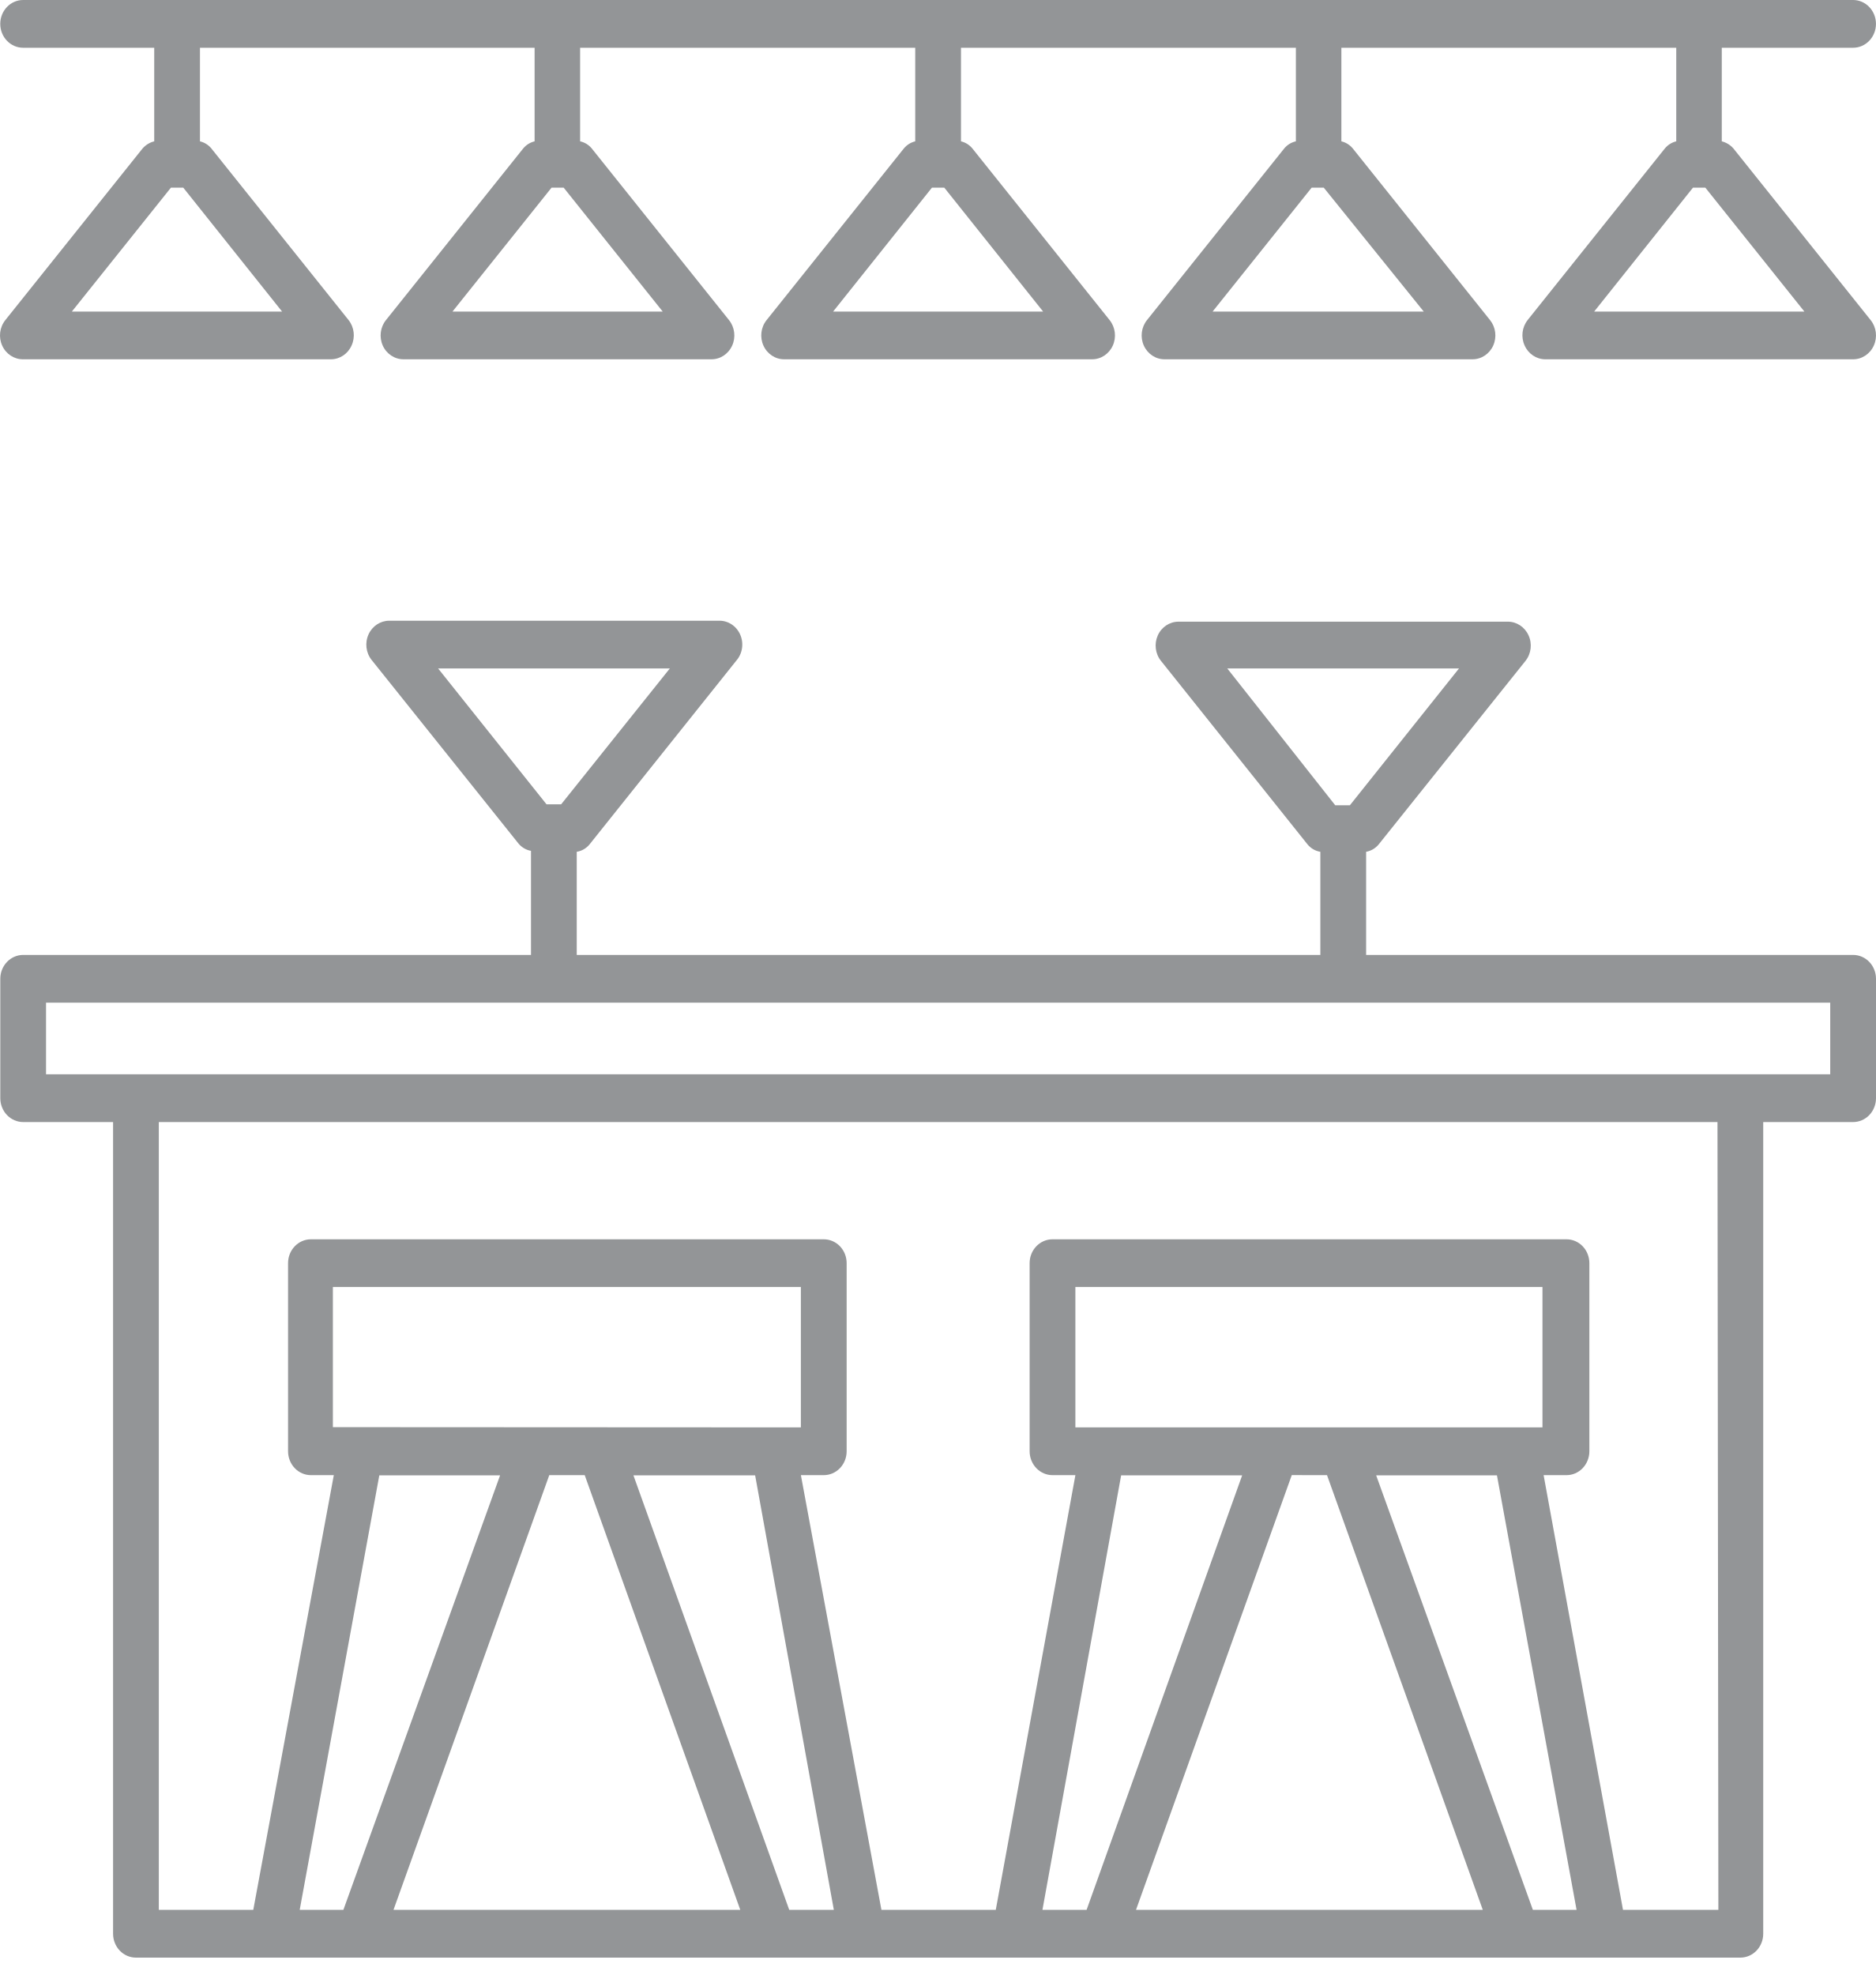
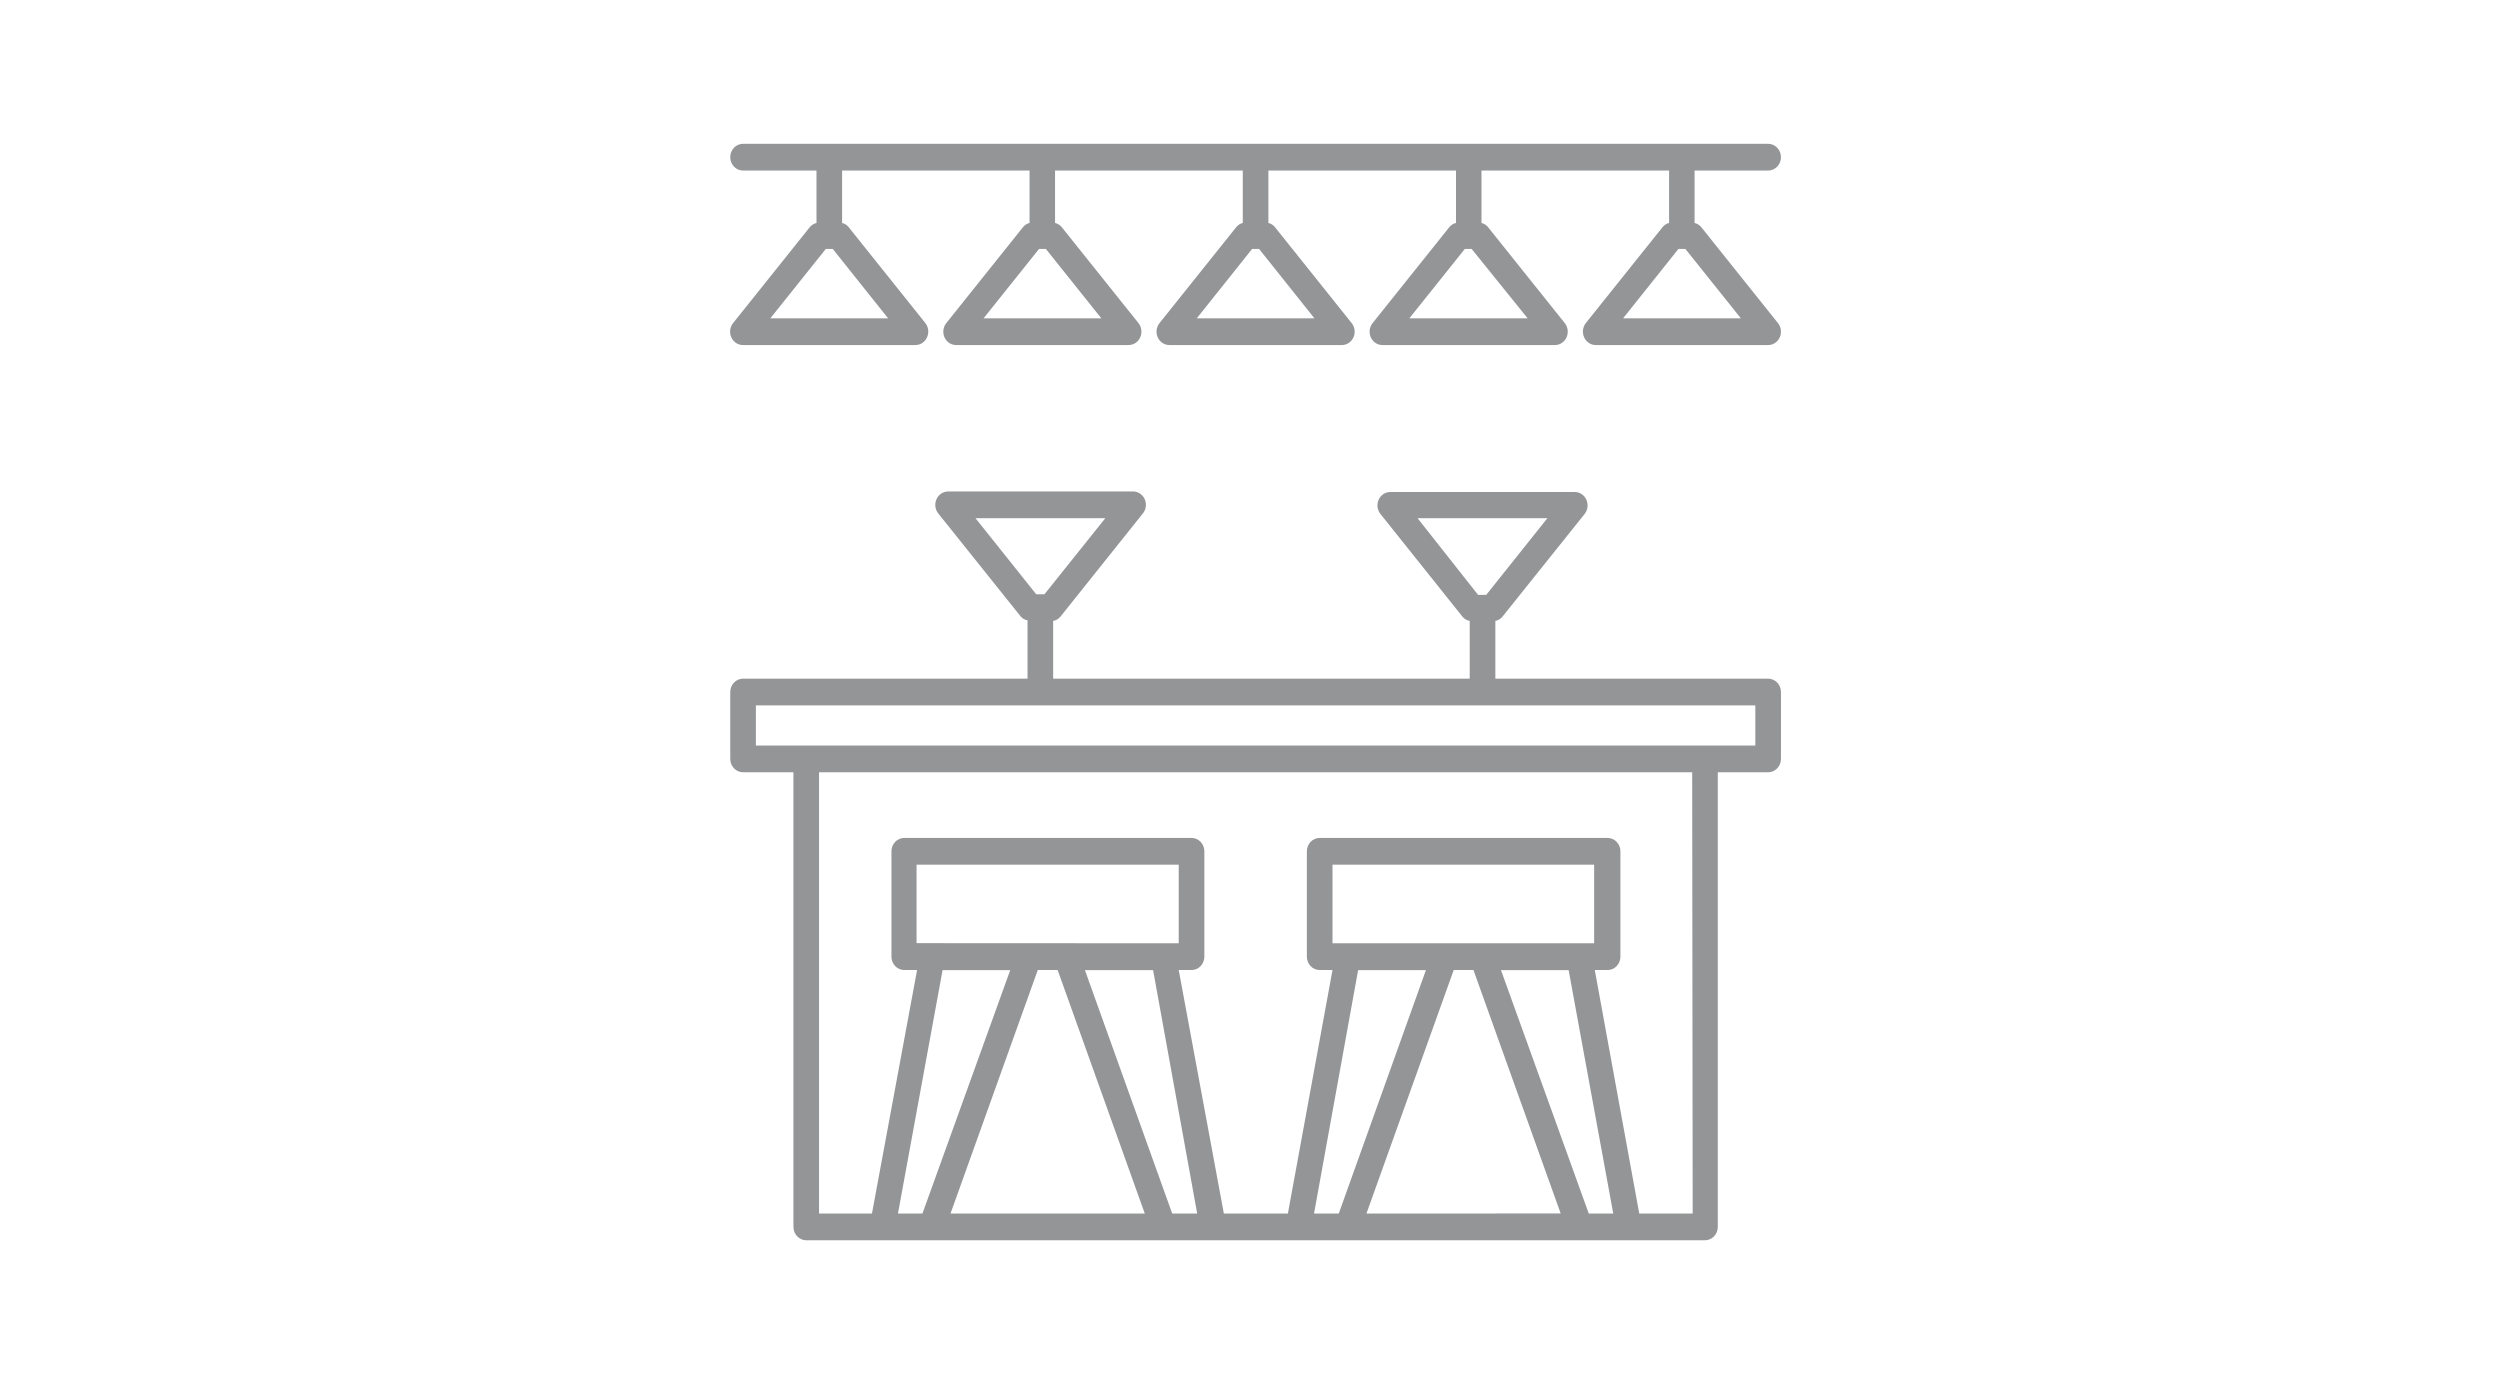
- <svg xmlns="http://www.w3.org/2000/svg" width="95" height="100" viewBox="0 0 95 100" fill="none">
-   <path d="M93.84 48.351H69.18V43.129C69.427 43.086 69.652 42.953 69.816 42.755L77.253 33.46V33.459C77.541 33.096 77.6 32.59 77.403 32.166C77.212 31.747 76.806 31.478 76.361 31.477H59.681C59.231 31.476 58.822 31.747 58.63 32.172C58.44 32.597 58.501 33.099 58.789 33.459L66.213 42.754L66.214 42.755C66.38 42.956 66.61 43.09 66.862 43.129V48.351H29.206V43.129C29.458 43.09 29.688 42.956 29.854 42.755L37.279 33.46V33.459C37.598 33.102 37.679 32.578 37.484 32.133C37.289 31.688 36.856 31.41 36.387 31.429H19.707C19.262 31.43 18.856 31.698 18.664 32.117C18.469 32.542 18.528 33.047 18.815 33.411L26.252 42.706H26.252C26.416 42.905 26.641 43.037 26.889 43.081V48.351H1.174C0.534 48.351 0.015 48.892 0.015 49.56V55.604C0.015 55.924 0.137 56.232 0.354 56.459C0.572 56.685 0.867 56.813 1.174 56.813H5.726V97.911C5.726 98.231 5.848 98.539 6.065 98.766C6.283 98.993 6.577 99.12 6.885 99.12H88.13C88.438 99.12 88.732 98.993 88.95 98.766C89.167 98.539 89.289 98.231 89.289 97.911V56.813H93.841C94.148 56.813 94.443 56.685 94.661 56.459C94.878 56.232 95 55.924 95 55.604V49.56C95 49.239 94.878 48.932 94.661 48.705C94.443 48.478 94.148 48.351 93.841 48.351L93.84 48.351ZM62.149 33.846H73.883L68.358 40.773H67.616L62.149 33.846ZM22.186 33.846H33.92L28.417 40.724H27.675L22.186 33.846ZM17.389 96.701H15.177L19.208 74.702H25.324L17.389 96.701ZM16.857 72.261V65.165H40.556V72.273L16.857 72.261ZM19.927 96.701L27.815 74.691H29.61L37.487 96.701H19.927ZM39.966 96.701L32.077 74.702H38.24L42.225 96.701H39.966ZM55.025 96.701H52.789L56.774 74.702H62.902L55.025 96.701ZM54.457 72.272V65.164H78.11V72.272L54.457 72.272ZM57.527 96.701L65.415 74.689L67.199 74.69L75.087 96.7L57.527 96.701ZM77.624 96.701L69.689 74.702H75.805L79.837 96.701H77.624ZM87.018 96.701H82.188L78.168 74.691H79.327C79.634 74.691 79.929 74.564 80.146 74.337C80.363 74.11 80.485 73.802 80.485 73.482V63.957C80.485 63.636 80.363 63.329 80.146 63.102C79.929 62.876 79.634 62.749 79.327 62.749H53.299C52.659 62.749 52.14 63.289 52.14 63.957V73.482C52.14 73.802 52.262 74.11 52.48 74.337C52.697 74.564 52.992 74.691 53.299 74.691H54.458L50.426 96.701H44.635L40.557 74.691H41.715C42.022 74.691 42.317 74.564 42.535 74.337C42.752 74.11 42.874 73.802 42.874 73.482V63.957C42.874 63.636 42.752 63.329 42.535 63.102C42.317 62.876 42.022 62.749 41.715 62.749H15.746C15.106 62.749 14.587 63.289 14.587 63.957V73.482C14.587 73.802 14.709 74.11 14.926 74.337C15.144 74.564 15.438 74.691 15.746 74.691H16.904L12.826 96.701H8.042V56.812H86.973L87.018 96.701ZM92.682 54.395H2.331V50.769H92.682V54.395Z" fill="#939597" />
-   <path d="M93.84 0H1.172C0.532 0 0.013 0.541 0.013 1.209C0.013 1.877 0.532 2.418 1.172 2.418H7.81V7.157V7.156C7.582 7.212 7.376 7.339 7.218 7.519L0.268 16.21H0.269C-0.021 16.573 -0.082 17.077 0.113 17.503C0.307 17.928 0.72 18.198 1.172 18.192H16.763C17.212 18.189 17.618 17.916 17.805 17.491C17.997 17.07 17.938 16.571 17.655 16.21L10.705 7.519H10.706C10.554 7.336 10.352 7.209 10.126 7.156V2.418H27.072V7.157V7.156C26.847 7.209 26.644 7.336 26.493 7.519L19.543 16.21H19.543C19.256 16.568 19.194 17.067 19.381 17.492C19.571 17.92 19.983 18.193 20.435 18.192H36.027C36.477 18.193 36.886 17.922 37.077 17.497C37.269 17.073 37.206 16.571 36.919 16.21L29.968 7.519C29.815 7.333 29.608 7.206 29.377 7.156V2.418H46.347V7.157V7.156C46.122 7.209 45.919 7.336 45.769 7.519L38.818 16.21C38.53 16.571 38.468 17.073 38.66 17.497C38.85 17.922 39.26 18.193 39.71 18.192H55.301C55.751 18.193 56.161 17.922 56.352 17.497C56.543 17.073 56.481 16.571 56.193 16.21L49.243 7.519C49.093 7.336 48.889 7.209 48.664 7.156V2.418H65.623V7.157V7.156C65.392 7.206 65.184 7.333 65.031 7.519L58.081 16.21H58.081C57.794 16.571 57.731 17.073 57.923 17.497C58.114 17.922 58.523 18.193 58.973 18.192H74.564C75.017 18.193 75.428 17.92 75.618 17.492C75.806 17.067 75.743 16.568 75.457 16.21L68.506 7.519C68.356 7.336 68.152 7.209 67.927 7.156V2.418H84.885V7.157V7.156C84.659 7.209 84.457 7.336 84.306 7.519L77.355 16.21H77.356C77.073 16.571 77.014 17.07 77.206 17.492C77.393 17.916 77.799 18.189 78.248 18.192H93.839C94.289 18.193 94.698 17.922 94.889 17.497C95.081 17.073 95.019 16.571 94.731 16.21L87.781 7.519C87.624 7.339 87.418 7.213 87.19 7.156V2.418H93.839C94.479 2.418 94.998 1.877 94.998 1.209C94.998 0.541 94.479 0 93.839 0L93.84 0ZM14.284 15.775H3.639L8.655 9.502L9.28 9.501L14.284 15.775ZM33.559 15.775H22.914L27.93 9.502H28.544L33.559 15.775ZM52.823 15.775H42.189L47.193 9.502H47.819L52.823 15.775ZM72.098 15.775H61.406L66.421 9.502H67.035L72.098 15.775ZM91.373 15.775H80.728L85.732 9.501H86.357L91.373 15.775Z" fill="#939597" />
+ <svg xmlns="http://www.w3.org/2000/svg" width="226" height="126" viewBox="0 0 226 126" fill="none">
+   <path d="M159.84 61.351H135.18V56.129C135.427 56.086 135.652 55.953 135.816 55.755L143.253 46.46V46.459C143.541 46.096 143.6 45.59 143.403 45.166C143.212 44.746 142.806 44.478 142.361 44.477H125.681C125.231 44.476 124.822 44.747 124.63 45.172C124.44 45.597 124.501 46.099 124.789 46.459L132.213 55.754L132.214 55.755C132.38 55.956 132.61 56.09 132.862 56.129V61.351H95.206V56.129C95.458 56.09 95.688 55.956 95.854 55.755L103.279 46.46V46.459C103.598 46.102 103.679 45.578 103.484 45.133C103.289 44.688 102.856 44.41 102.387 44.429H85.707C85.261 44.43 84.856 44.698 84.664 45.117C84.469 45.542 84.528 46.047 84.815 46.411L92.252 55.706H92.251C92.415 55.905 92.641 56.037 92.889 56.081V61.351H67.174C66.534 61.351 66.015 61.892 66.015 62.56V68.604C66.015 68.924 66.137 69.232 66.354 69.459C66.572 69.686 66.867 69.813 67.174 69.813H71.726V110.911C71.726 111.231 71.848 111.539 72.065 111.766C72.283 111.993 72.577 112.12 72.885 112.12H154.13C154.438 112.12 154.732 111.993 154.95 111.766C155.167 111.539 155.289 111.231 155.289 110.911V69.813H159.841C160.148 69.813 160.443 69.686 160.661 69.459C160.878 69.232 161 68.924 161 68.604V62.56C161 62.239 160.878 61.932 160.661 61.705C160.443 61.478 160.148 61.351 159.841 61.351L159.84 61.351ZM128.149 46.846H139.883L134.358 53.773H133.616L128.149 46.846ZM88.186 46.846H99.92L94.417 53.724H93.675L88.186 46.846ZM83.389 109.701H81.177L85.208 87.702H91.324L83.389 109.701ZM82.857 85.261V78.165H106.556V85.273L82.857 85.261ZM85.927 109.701L93.815 87.691H95.611L103.487 109.701H85.927ZM105.966 109.701L98.077 87.702H104.24L108.225 109.701H105.966ZM121.025 109.701H118.789L122.774 87.702H128.902L121.025 109.701ZM120.457 85.272V78.164H144.11V85.272L120.457 85.272ZM123.527 109.701L131.416 87.689L133.199 87.69L141.087 109.7L123.527 109.701ZM143.624 109.701L135.689 87.702H141.805L145.837 109.701H143.624ZM153.018 109.701H148.188L144.168 87.691H145.327C145.634 87.691 145.929 87.564 146.146 87.337C146.363 87.11 146.485 86.802 146.485 86.482V76.957C146.485 76.636 146.363 76.329 146.146 76.102C145.929 75.876 145.634 75.749 145.327 75.749H119.299C118.659 75.749 118.14 76.289 118.14 76.957V86.482C118.14 86.802 118.262 87.11 118.48 87.337C118.697 87.564 118.992 87.691 119.299 87.691H120.458L116.426 109.701H110.635L106.557 87.691H107.715C108.022 87.691 108.317 87.564 108.535 87.337C108.752 87.11 108.874 86.802 108.874 86.482V76.957C108.874 76.636 108.752 76.329 108.535 76.102C108.317 75.876 108.022 75.749 107.715 75.749H81.746C81.106 75.749 80.587 76.289 80.587 76.957V86.482C80.587 86.802 80.709 87.11 80.926 87.337C81.144 87.564 81.438 87.691 81.746 87.691H82.904L78.826 109.701H74.042V69.812H152.973L153.018 109.701ZM158.682 67.395H68.331V63.769H158.682V67.395Z" fill="#939597" />
+   <path d="M159.84 13H67.172C66.532 13 66.013 13.541 66.013 14.209C66.013 14.877 66.532 15.418 67.172 15.418H73.81V20.157V20.156C73.582 20.212 73.376 20.339 73.218 20.518L66.268 29.21H66.269C65.979 29.573 65.918 30.077 66.113 30.503C66.307 30.928 66.72 31.198 67.172 31.192H82.763C83.212 31.189 83.618 30.916 83.805 30.491C83.997 30.07 83.938 29.571 83.655 29.21L76.705 20.518H76.706C76.554 20.336 76.352 20.209 76.126 20.156V15.418H93.072V20.157V20.156C92.847 20.209 92.644 20.336 92.493 20.518L85.543 29.21H85.543C85.257 29.568 85.194 30.067 85.381 30.492C85.571 30.92 85.983 31.193 86.435 31.192H102.027C102.477 31.193 102.885 30.922 103.077 30.497C103.268 30.073 103.206 29.571 102.919 29.21L95.968 20.518C95.815 20.333 95.608 20.206 95.377 20.156V15.418H112.347V20.157V20.156C112.122 20.209 111.919 20.336 111.769 20.518L104.818 29.21C104.53 29.571 104.468 30.073 104.66 30.497C104.85 30.922 105.26 31.193 105.71 31.192H121.301C121.751 31.193 122.161 30.922 122.352 30.497C122.543 30.073 122.481 29.571 122.193 29.21L115.243 20.518C115.092 20.336 114.889 20.209 114.664 20.156V15.418H131.622V20.157V20.156C131.392 20.206 131.185 20.333 131.031 20.519L124.08 29.21H124.081C123.794 29.571 123.731 30.073 123.923 30.497C124.114 30.922 124.523 31.193 124.973 31.192H140.565C141.017 31.193 141.428 30.92 141.618 30.492C141.806 30.067 141.743 29.568 141.457 29.21L134.506 20.519C134.356 20.336 134.152 20.209 133.927 20.156V15.418H150.885V20.157V20.156C150.66 20.209 150.457 20.337 150.306 20.519L143.355 29.21H143.356C143.073 29.571 143.014 30.07 143.206 30.492C143.393 30.916 143.8 31.189 144.248 31.192H159.839C160.289 31.193 160.698 30.922 160.89 30.497C161.081 30.073 161.019 29.571 160.731 29.21L153.781 20.519C153.624 20.339 153.418 20.212 153.19 20.156V15.418H159.839C160.479 15.418 160.998 14.877 160.998 14.209C160.998 13.541 160.479 13 159.839 13L159.84 13ZM80.284 28.775H69.639L74.655 22.502L75.28 22.501L80.284 28.775ZM99.559 28.775H88.914L93.93 22.502H94.544L99.559 28.775ZM118.823 28.775H108.189L113.193 22.502H113.819L118.823 28.775ZM138.098 28.775H127.406L132.421 22.502H133.035L138.098 28.775ZM157.373 28.775H146.728L151.732 22.501H152.357L157.373 28.775Z" fill="#939597" />
</svg>
